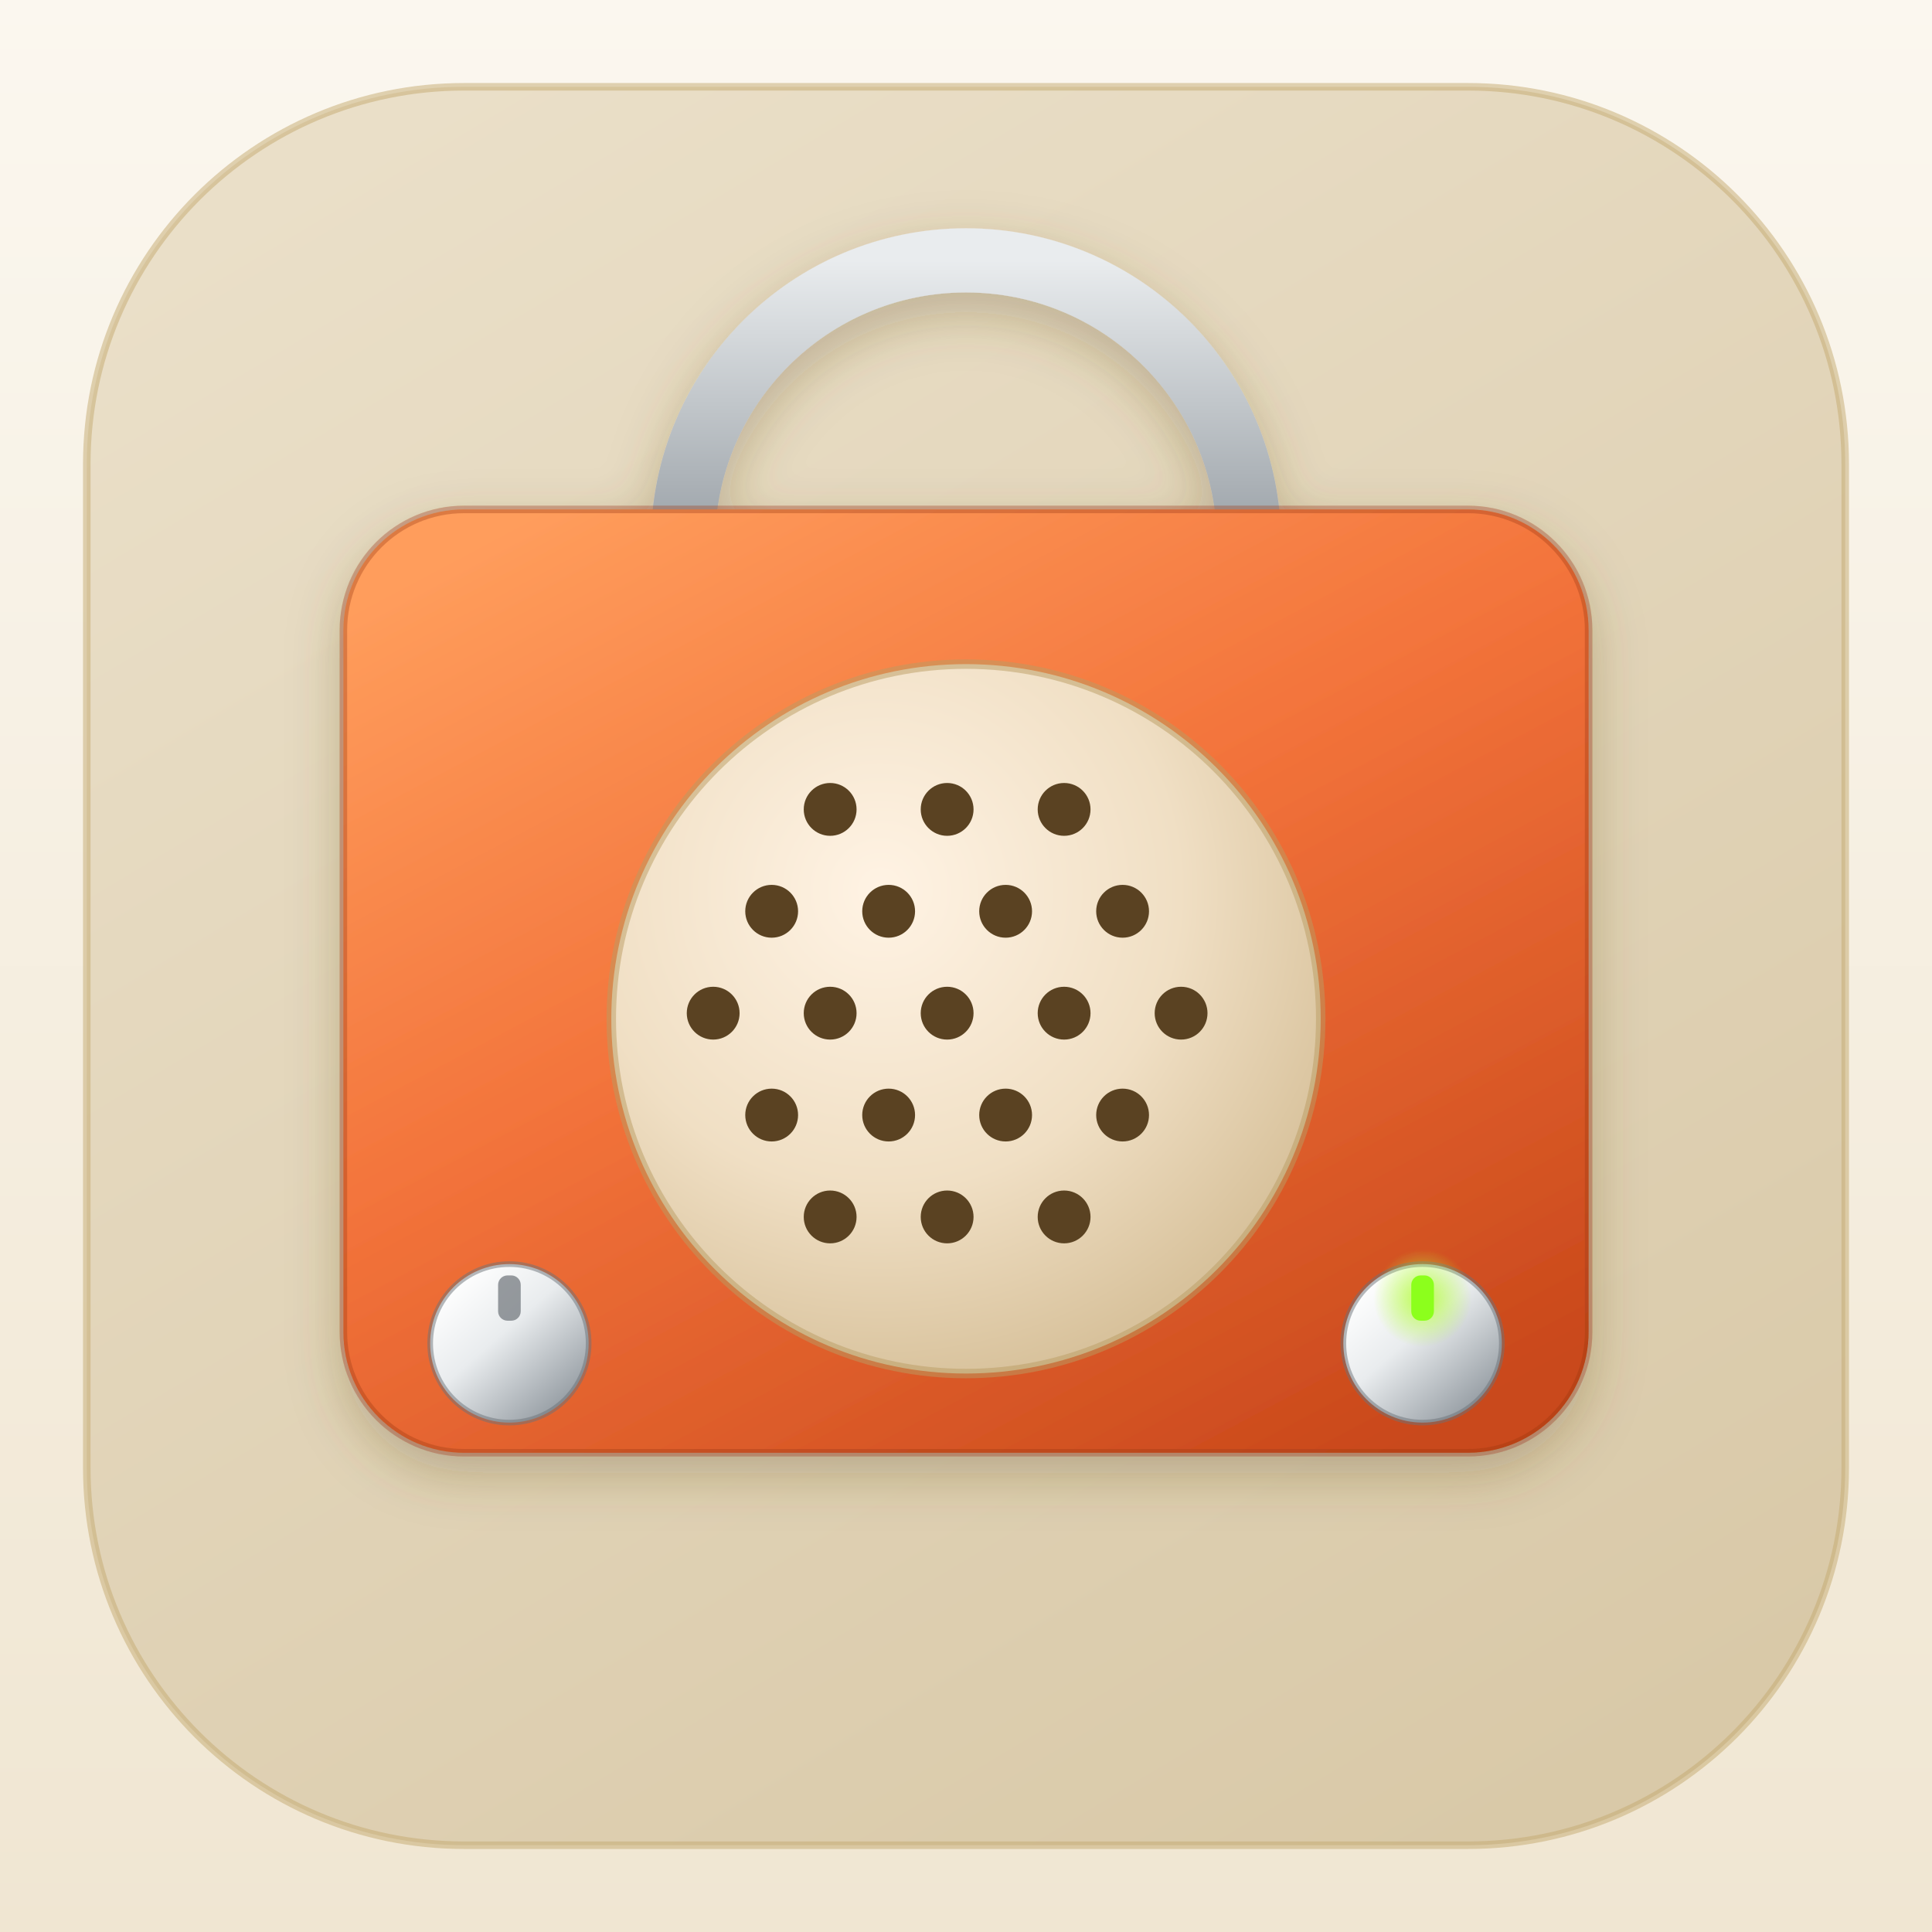
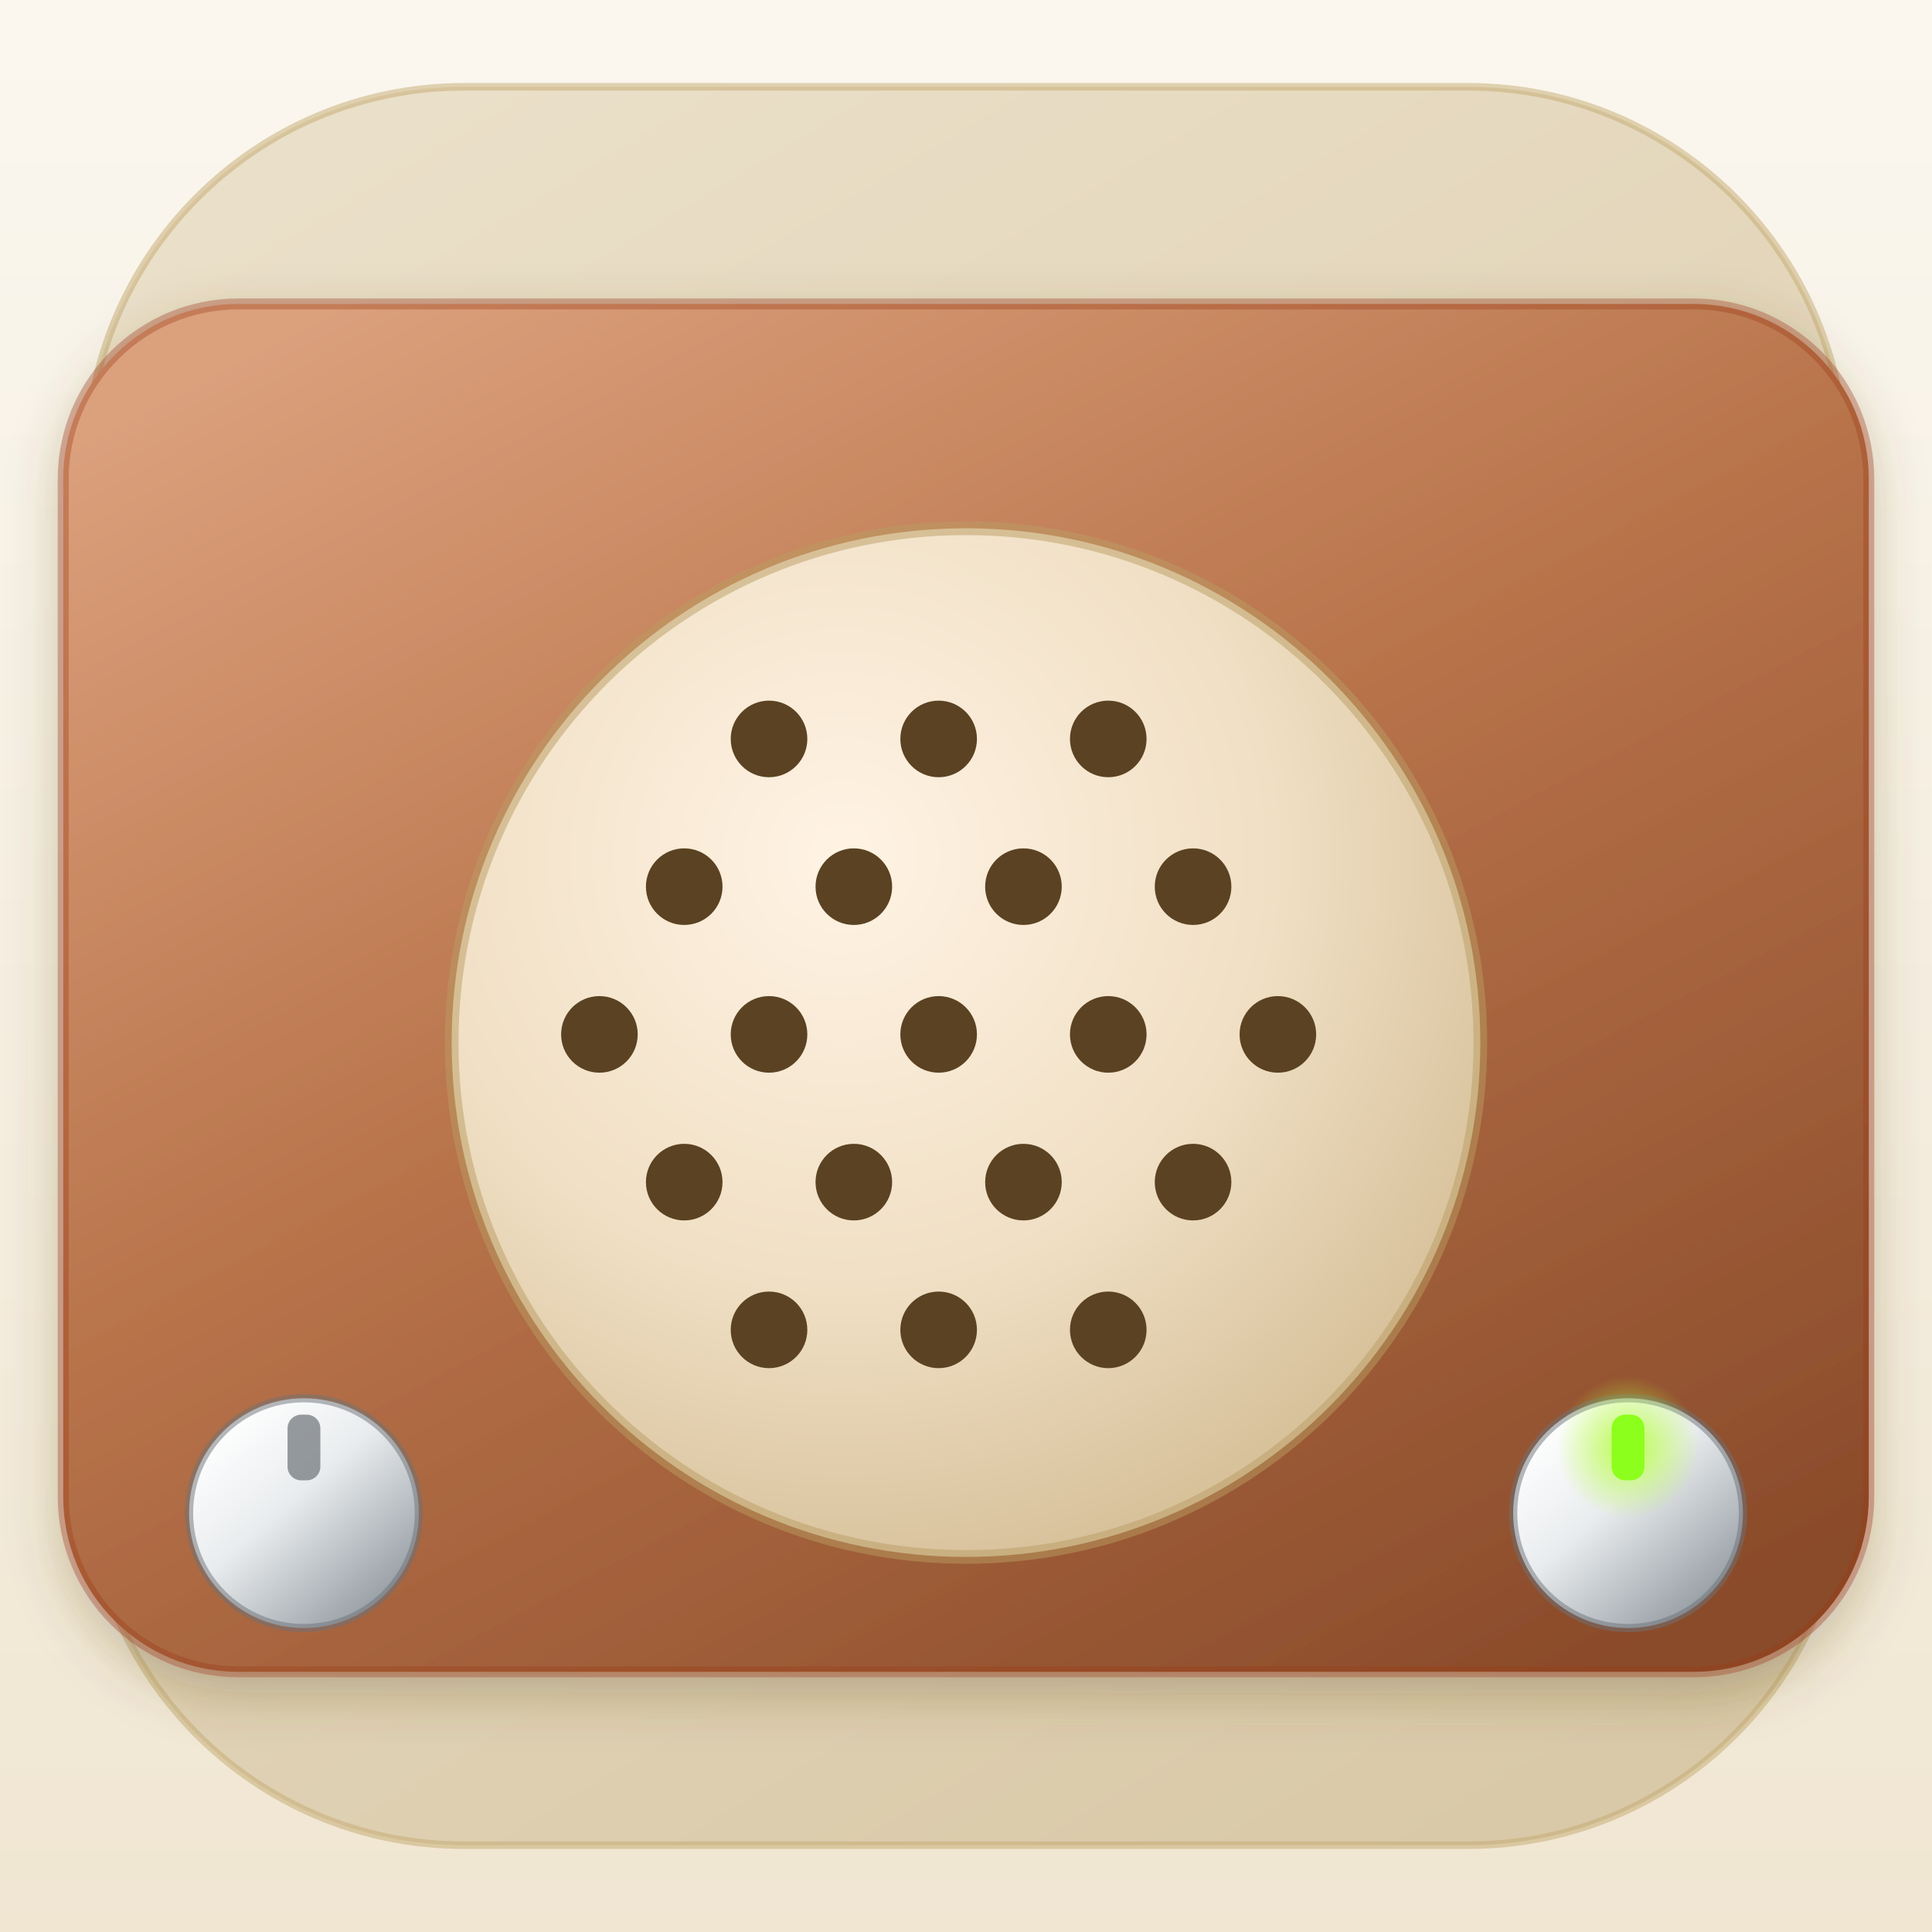
<svg xmlns="http://www.w3.org/2000/svg" viewBox="0 0 1024 1024" width="1024" height="1024">
  <defs>
    <linearGradient id="bg4" x1="0%" y1="0%" x2="0%" y2="100%">
      <stop offset="0%" stop-color="#FBF7EF" />
      <stop offset="100%" stop-color="#F0E6D2" />
    </linearGradient>
    <linearGradient id="panel4" x1="20%" y1="0%" x2="80%" y2="100%">
      <stop offset="0%" stop-color="#EADFC8" />
      <stop offset="100%" stop-color="#D9C9A8" />
    </linearGradient>
    <linearGradient id="bodyOrange" x1="15%" y1="0%" x2="85%" y2="100%">
-       <stop offset="0%" stop-color="#FF9D5C" />
-       <stop offset="45%" stop-color="#F2723A" />
-       <stop offset="100%" stop-color="#C9481B" />
+       <stop offset="0%" stop-color="#DBA07C" />
+       <stop offset="45%" stop-color="#B8734A" />
+       <stop offset="100%" stop-color="#8A4B2A" />
    </linearGradient>
    <linearGradient id="handleMetal" x1="0%" y1="0%" x2="0%" y2="100%">
      <stop offset="0%" stop-color="#E9ECEE" />
      <stop offset="100%" stop-color="#9AA1A7" />
    </linearGradient>
    <radialGradient id="speakerGrille" cx="38%" cy="32%" r="70%">
      <stop offset="0%" stop-color="#FFF3E4" />
      <stop offset="60%" stop-color="#F0DFC4" />
      <stop offset="100%" stop-color="#D8C29C" />
    </radialGradient>
    <linearGradient id="knob" x1="15%" y1="10%" x2="90%" y2="95%">
      <stop offset="0%" stop-color="#FFFFFF" />
      <stop offset="40%" stop-color="#E9ECEE" />
      <stop offset="100%" stop-color="#8B939A" />
    </linearGradient>
    <radialGradient id="ledGlow" cx="50%" cy="50%" r="50%">
      <stop offset="0%" stop-color="#B6FF3C" stop-opacity="0.9" />
      <stop offset="100%" stop-color="#B6FF3C" stop-opacity="0" />
    </radialGradient>
    <filter id="softShadow4" x="-50%" y="-50%" width="200%" height="200%">
      <feGaussianBlur in="SourceAlpha" stdDeviation="14" result="blur" />
      <feOffset in="blur" dx="0" dy="10" result="offsetBlur" />
      <feFlood flood-color="#5C4620" flood-opacity="0.3" result="shadowColor" />
      <feComposite in="shadowColor" in2="offsetBlur" operator="in" result="shadow" />
      <feMerge>
        <feMergeNode in="shadow" />
        <feMergeNode in="SourceGraphic" />
      </feMerge>
    </filter>
  </defs>
  <rect x="0" y="0" width="1024" height="1024" fill="url(#bg4)" />
  <rect x="46" y="46" width="932" height="932" rx="200" fill="url(#panel4)" />
  <rect x="46" y="46" width="932" height="932" rx="200" fill="none" stroke="#C4A96F" stroke-width="4" opacity="0.5" />
  <g filter="url(#softShadow4)">
-     <path d="M 362 288 A 150 150 0 0 1 662 288" fill="none" stroke="url(#handleMetal)" stroke-width="34" stroke-linecap="round" />
-     <rect x="182" y="270" width="660" height="500" rx="64" fill="url(#bodyOrange)" />
-     <rect x="182" y="270" width="660" height="500" rx="64" fill="none" stroke="#9C3A14" stroke-width="4" opacity="0.35" />
-     <circle cx="512" cy="540" r="188" fill="url(#speakerGrille)" />
-     <circle cx="512" cy="540" r="188" fill="none" stroke="#B99B62" stroke-width="5" opacity="0.5" />
-     <g fill="#5A4322">
-       <circle cx="440" cy="429" r="14" />
-       <circle cx="502" cy="429" r="14" />
-       <circle cx="564" cy="429" r="14" />
-       <circle cx="409" cy="483" r="14" />
-       <circle cx="471" cy="483" r="14" />
-       <circle cx="533" cy="483" r="14" />
-       <circle cx="595" cy="483" r="14" />
-       <circle cx="378" cy="537" r="14" />
-       <circle cx="440" cy="537" r="14" />
-       <circle cx="502" cy="537" r="14" />
-       <circle cx="564" cy="537" r="14" />
-       <circle cx="626" cy="537" r="14" />
-       <circle cx="409" cy="591" r="14" />
-       <circle cx="471" cy="591" r="14" />
-       <circle cx="533" cy="591" r="14" />
-       <circle cx="595" cy="591" r="14" />
-       <circle cx="440" cy="645" r="14" />
-       <circle cx="502" cy="645" r="14" />
-       <circle cx="564" cy="645" r="14" />
+     <g transform="translate(512 512) scale(1.45) translate(-512 -512)">
+       <rect x="182" y="270" width="660" height="500" rx="64" fill="url(#bodyOrange)" />
+       <rect x="182" y="270" width="660" height="500" rx="64" fill="none" stroke="#9C3A14" stroke-width="4" opacity="0.35" />
+       <circle cx="512" cy="540" r="188" fill="url(#speakerGrille)" />
+       <circle cx="512" cy="540" r="188" fill="none" stroke="#B99B62" stroke-width="5" opacity="0.5" />
+       <g fill="#5A4322">
+         <circle cx="440" cy="429" r="14" />
+         <circle cx="502" cy="429" r="14" />
+         <circle cx="564" cy="429" r="14" />
+         <circle cx="409" cy="483" r="14" />
+         <circle cx="471" cy="483" r="14" />
+         <circle cx="533" cy="483" r="14" />
+         <circle cx="595" cy="483" r="14" />
+         <circle cx="378" cy="537" r="14" />
+         <circle cx="440" cy="537" r="14" />
+         <circle cx="502" cy="537" r="14" />
+         <circle cx="564" cy="537" r="14" />
+         <circle cx="626" cy="537" r="14" />
+         <circle cx="409" cy="591" r="14" />
+         <circle cx="471" cy="591" r="14" />
+         <circle cx="533" cy="591" r="14" />
+         <circle cx="595" cy="591" r="14" />
+         <circle cx="440" cy="645" r="14" />
+         <circle cx="502" cy="645" r="14" />
+         <circle cx="564" cy="645" r="14" />
+       </g>
+       <circle cx="270" cy="712" r="42" fill="url(#knob)" />
+       <circle cx="270" cy="712" r="42" fill="none" stroke="#6C7278" stroke-width="3" opacity="0.5" />
+       <circle cx="754" cy="712" r="42" fill="url(#knob)" />
+       <circle cx="754" cy="712" r="42" fill="none" stroke="#6C7278" stroke-width="3" opacity="0.5" />
+       <rect x="264" y="676" width="12" height="24" rx="5" fill="#6C7278" opacity="0.7" />
+       <circle cx="754" cy="688" r="26" fill="url(#ledGlow)" />
+       <rect x="748" y="676" width="12" height="24" rx="5" fill="#8CFF1E" />
    </g>
-     <circle cx="270" cy="712" r="42" fill="url(#knob)" />
-     <circle cx="270" cy="712" r="42" fill="none" stroke="#6C7278" stroke-width="3" opacity="0.5" />
-     <circle cx="754" cy="712" r="42" fill="url(#knob)" />
-     <circle cx="754" cy="712" r="42" fill="none" stroke="#6C7278" stroke-width="3" opacity="0.5" />
-     <rect x="264" y="676" width="12" height="24" rx="5" fill="#6C7278" opacity="0.7" />
-     <circle cx="754" cy="688" r="26" fill="url(#ledGlow)" />
-     <rect x="748" y="676" width="12" height="24" rx="5" fill="#8CFF1E" />
  </g>
</svg>
